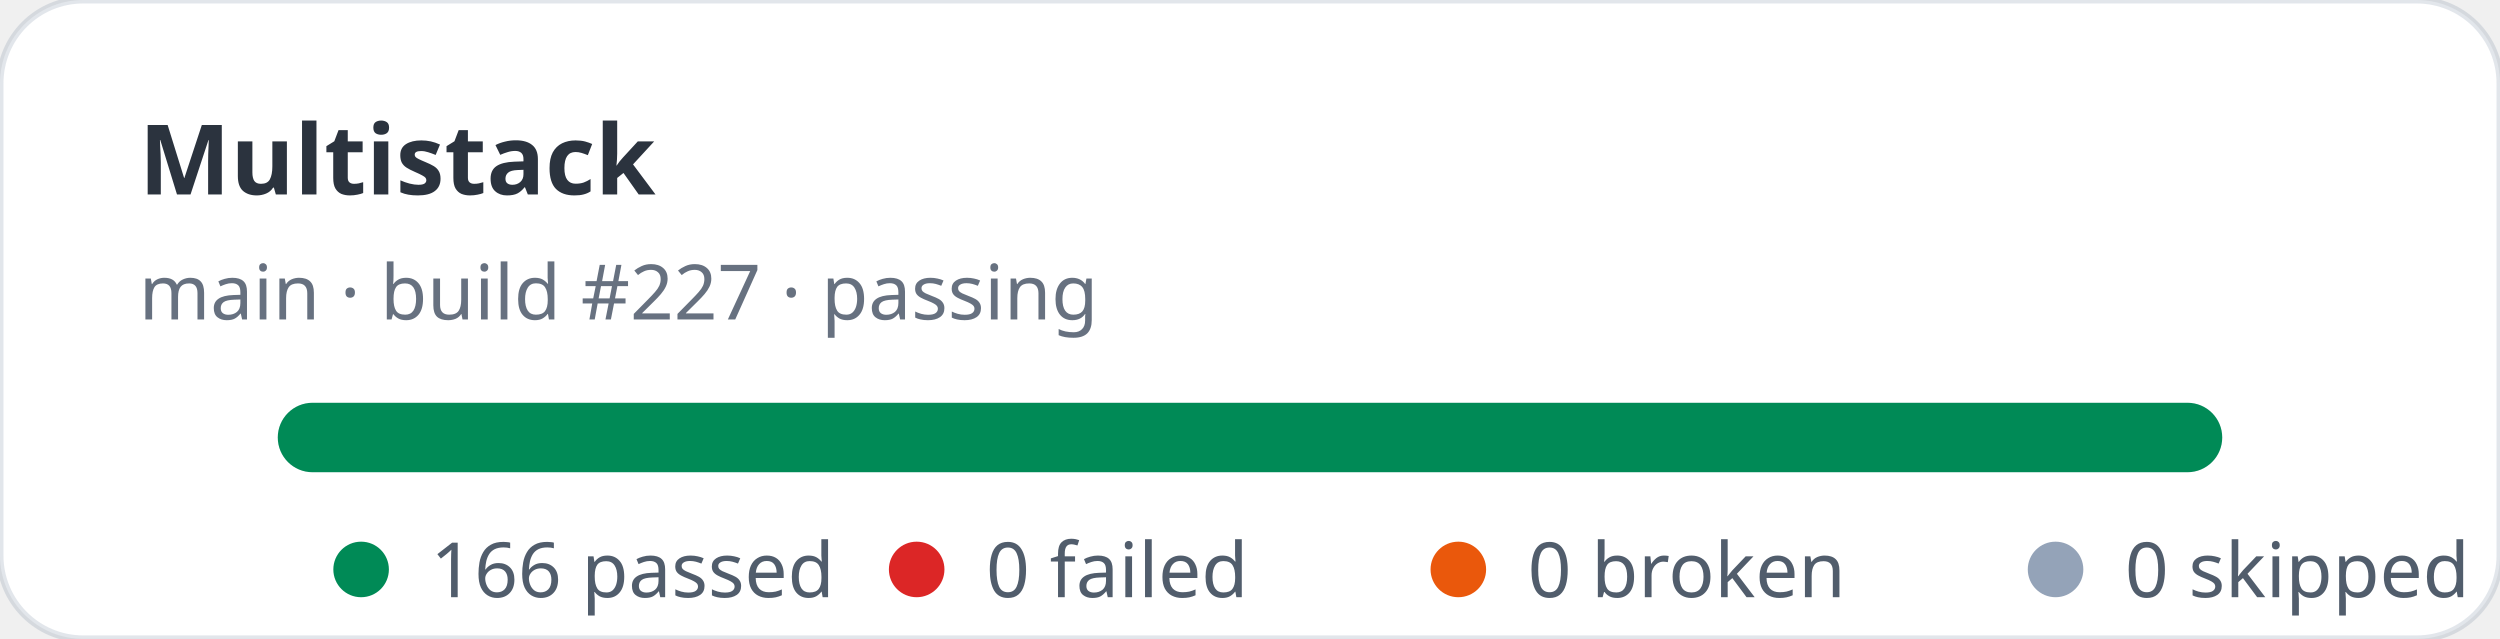
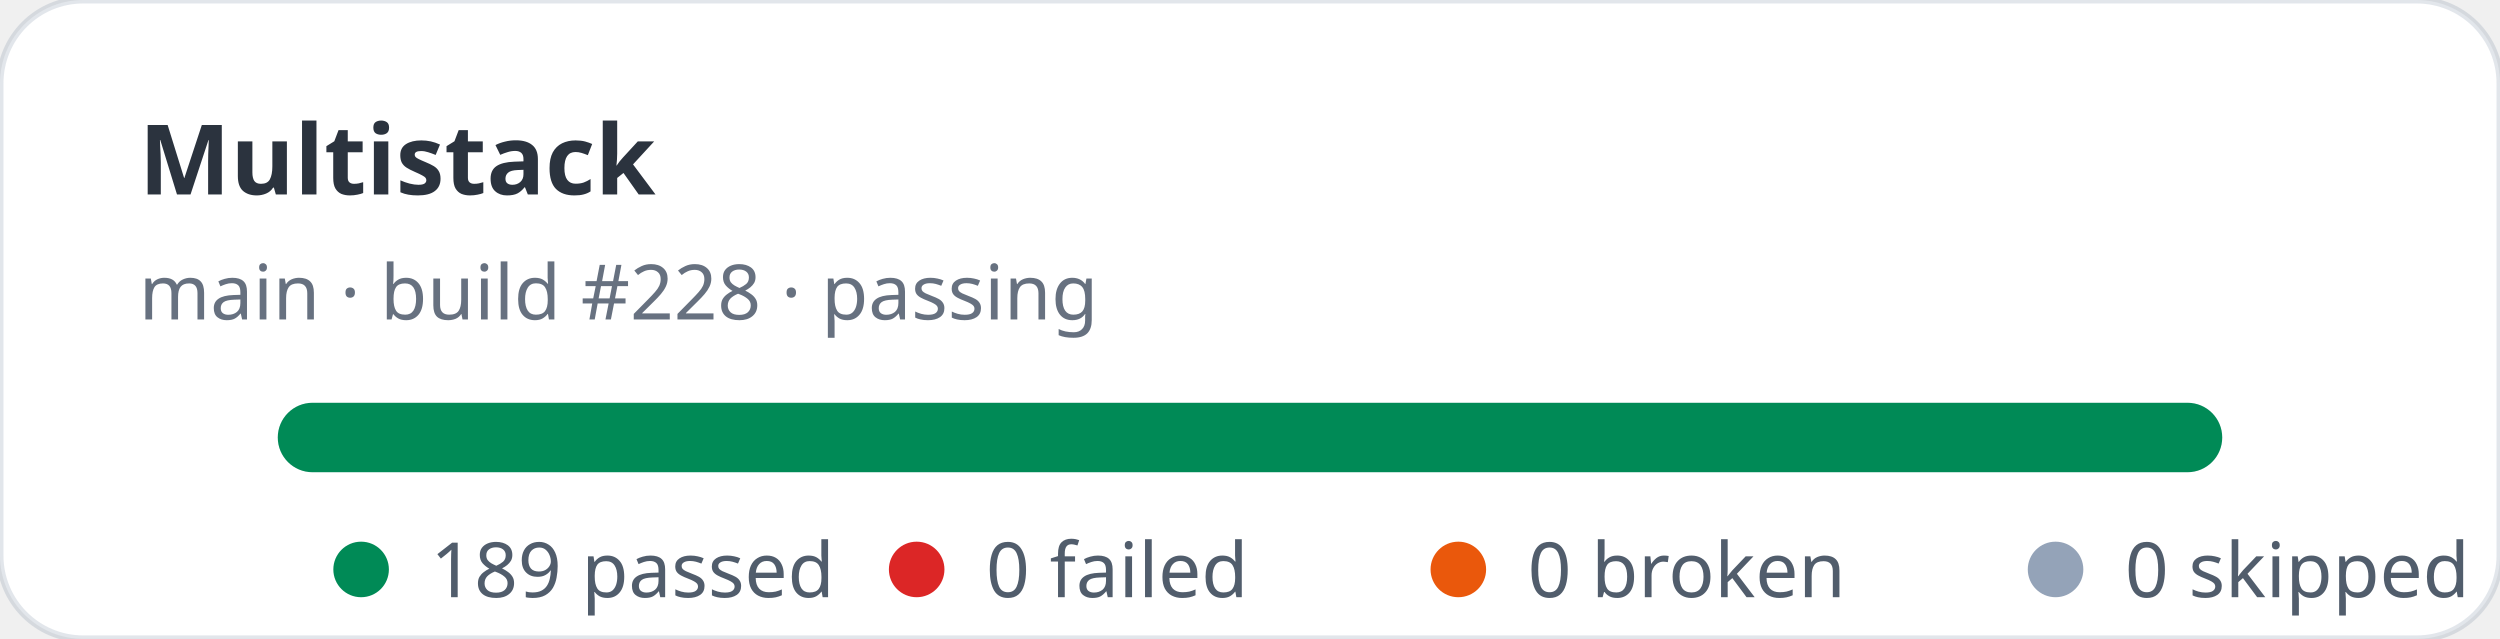
- <svg xmlns="http://www.w3.org/2000/svg" width="360" height="92" viewBox="0 0 360 92" role="img" aria-label="Multistack stats: 166 passed, 0 failed">
+ <svg xmlns="http://www.w3.org/2000/svg" width="360" height="92" viewBox="0 0 360 92" role="img" aria-label="Multistack stats: 189 passed, 0 failed">
  <rect width="360" height="92" rx="12" fill="#ffffff" stroke="rgba(11,48,86,0.12)" />
  <text x="20" y="28" fill="rgba(1,10,24,0.83)" font-family="ui-sans-serif,system-ui,sans-serif" font-size="14" font-weight="700">Multistack</text>
-   <text x="20" y="46" fill="rgba(2,19,44,0.6)" font-family="ui-sans-serif,system-ui,sans-serif" font-size="11">main · build #227 · passing</text>
+   <text x="20" y="46" fill="rgba(2,19,44,0.6)" font-family="ui-sans-serif,system-ui,sans-serif" font-size="11">main · build #228 · passing</text>
  <rect x="40" y="58" width="280" height="10" rx="5" fill="#e2e8f0" />
  <rect x="40" y="58" width="280" height="10" rx="5" fill="#008a56" />
  <g font-family="ui-sans-serif,system-ui,sans-serif" font-size="11" fill="rgba(1,18,40,0.68)">
    <circle cx="52" cy="82" r="4" fill="#008a56" />
-     <text x="62" y="86">166 passed</text>
+     <text x="62" y="86">189 passed</text>
    <circle cx="132" cy="82" r="4" fill="#dc2626" />
    <text x="142" y="86">0 failed</text>
    <circle cx="210" cy="82" r="4" fill="#ea580c" />
    <text x="220" y="86">0 broken</text>
    <circle cx="296" cy="82" r="4" fill="#94a3b8" />
    <text x="306" y="86">0 skipped</text>
  </g>
</svg>
